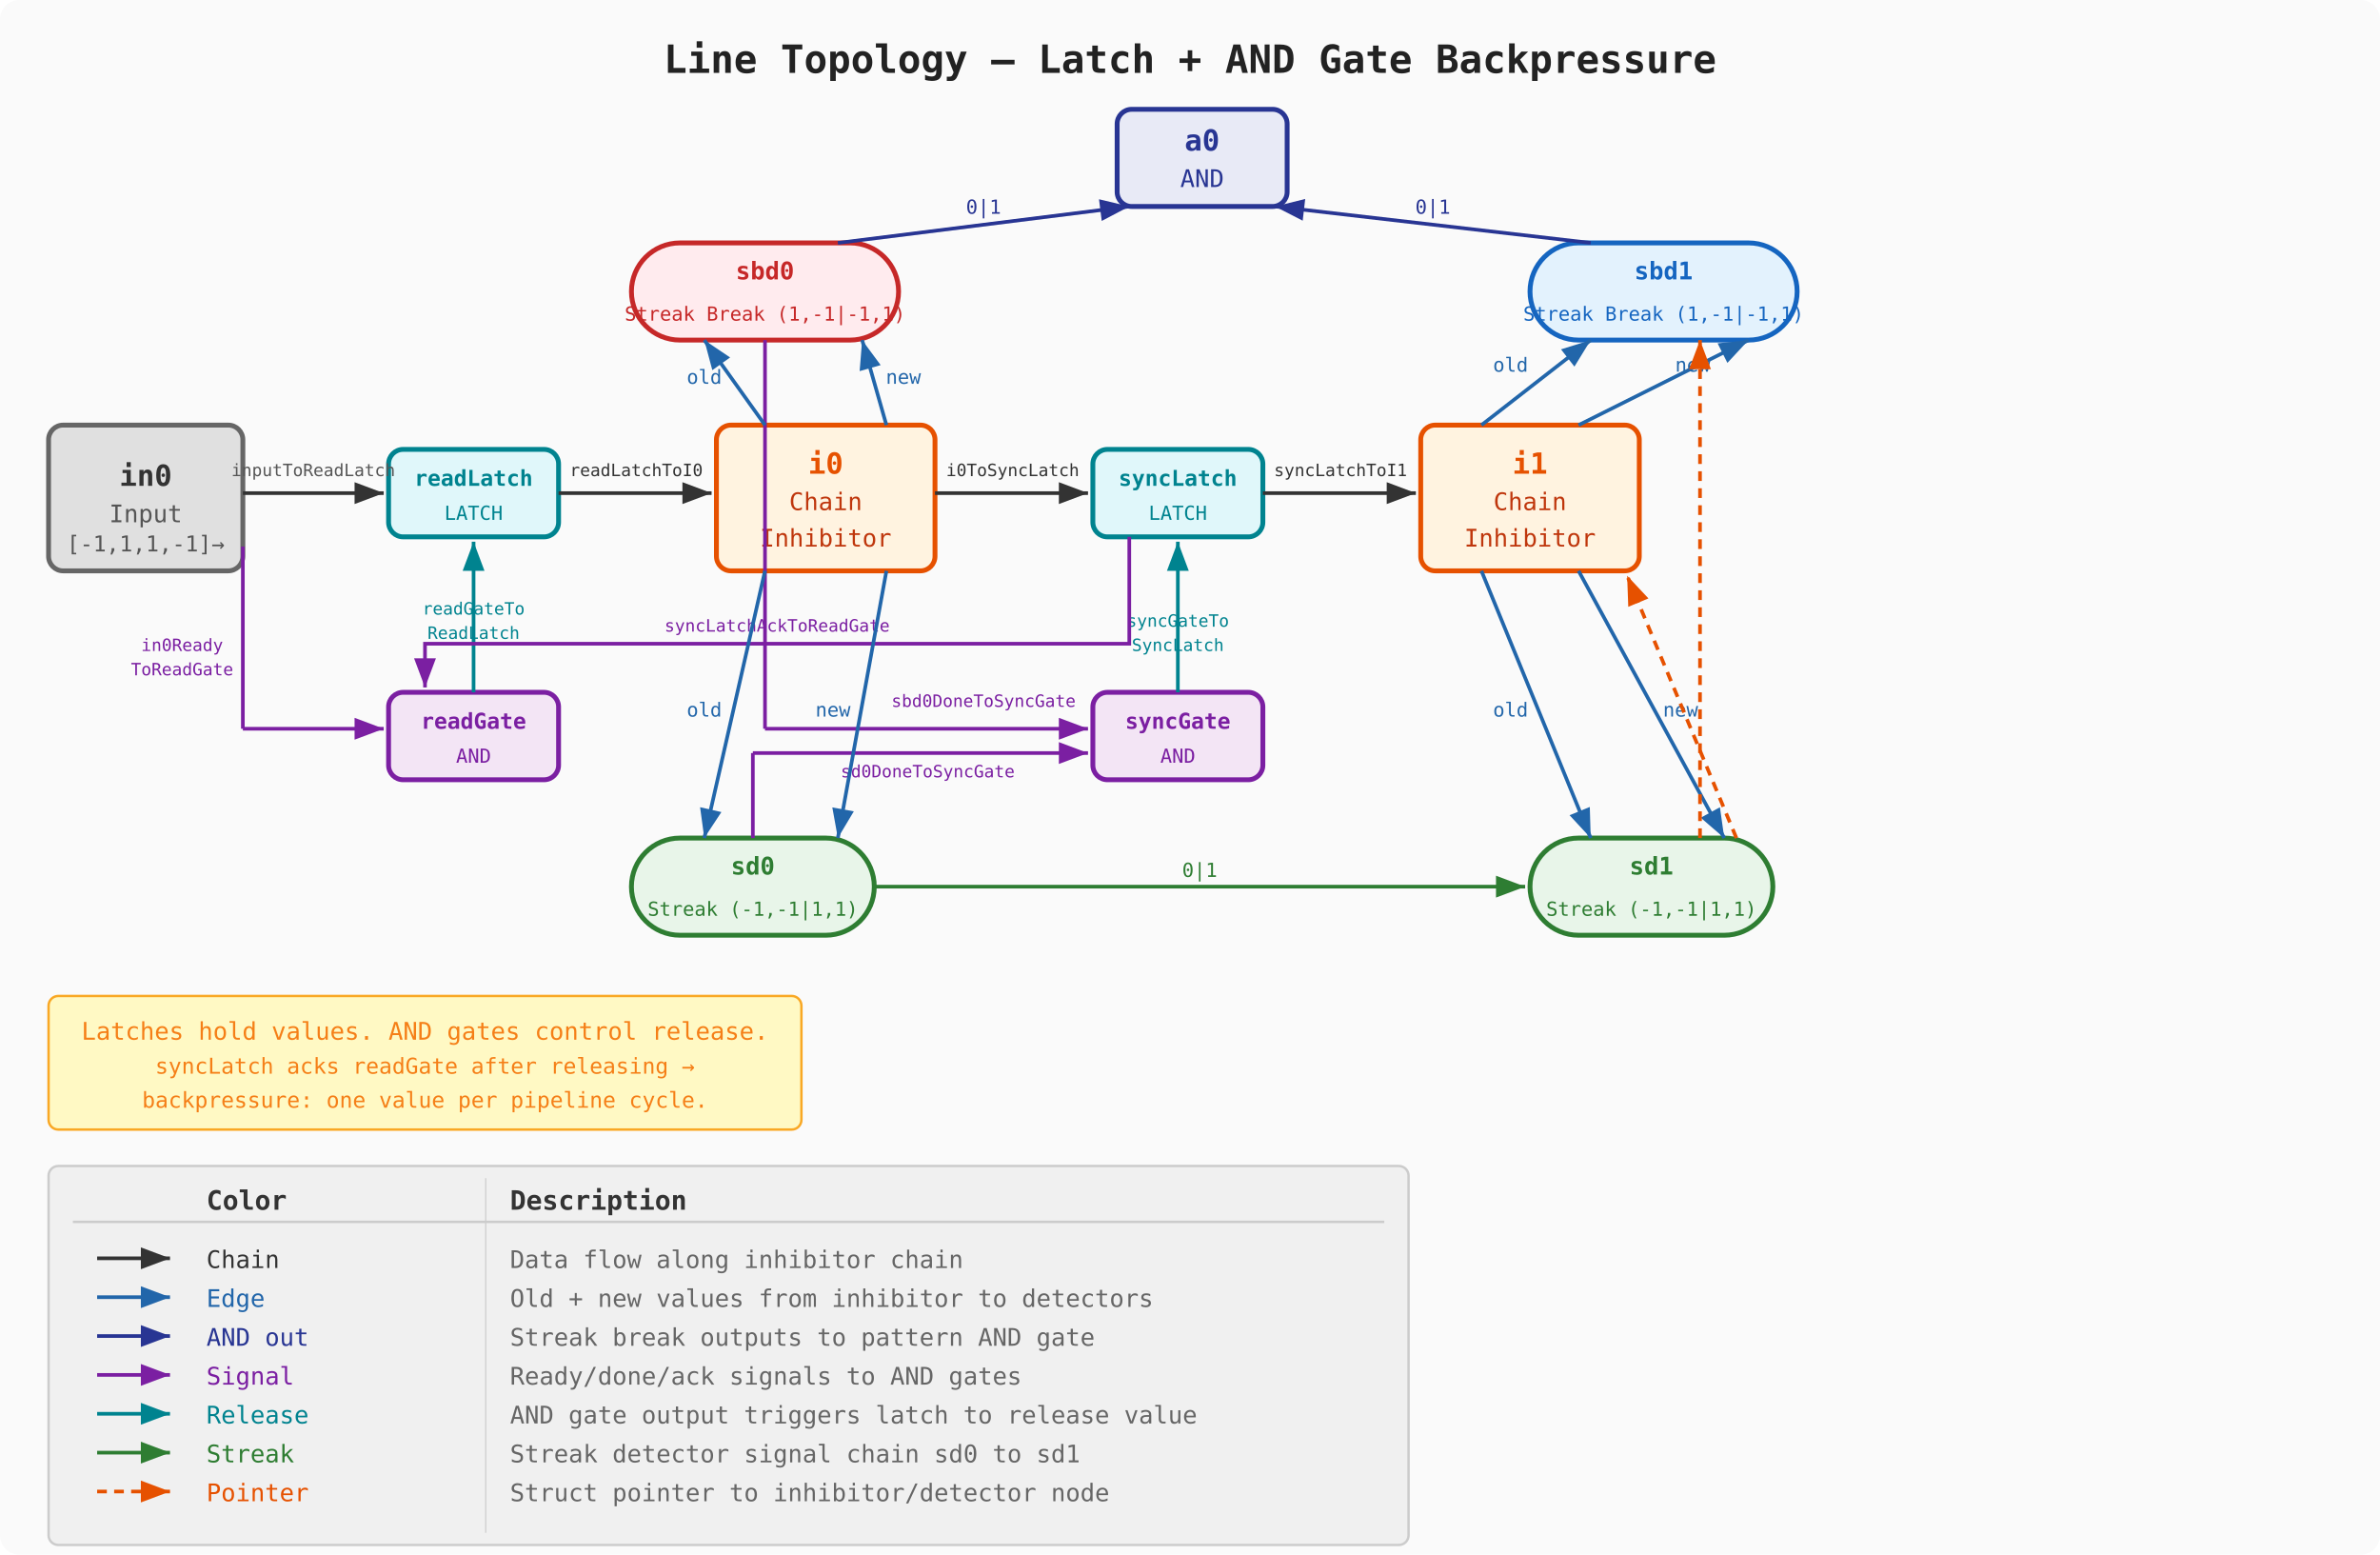
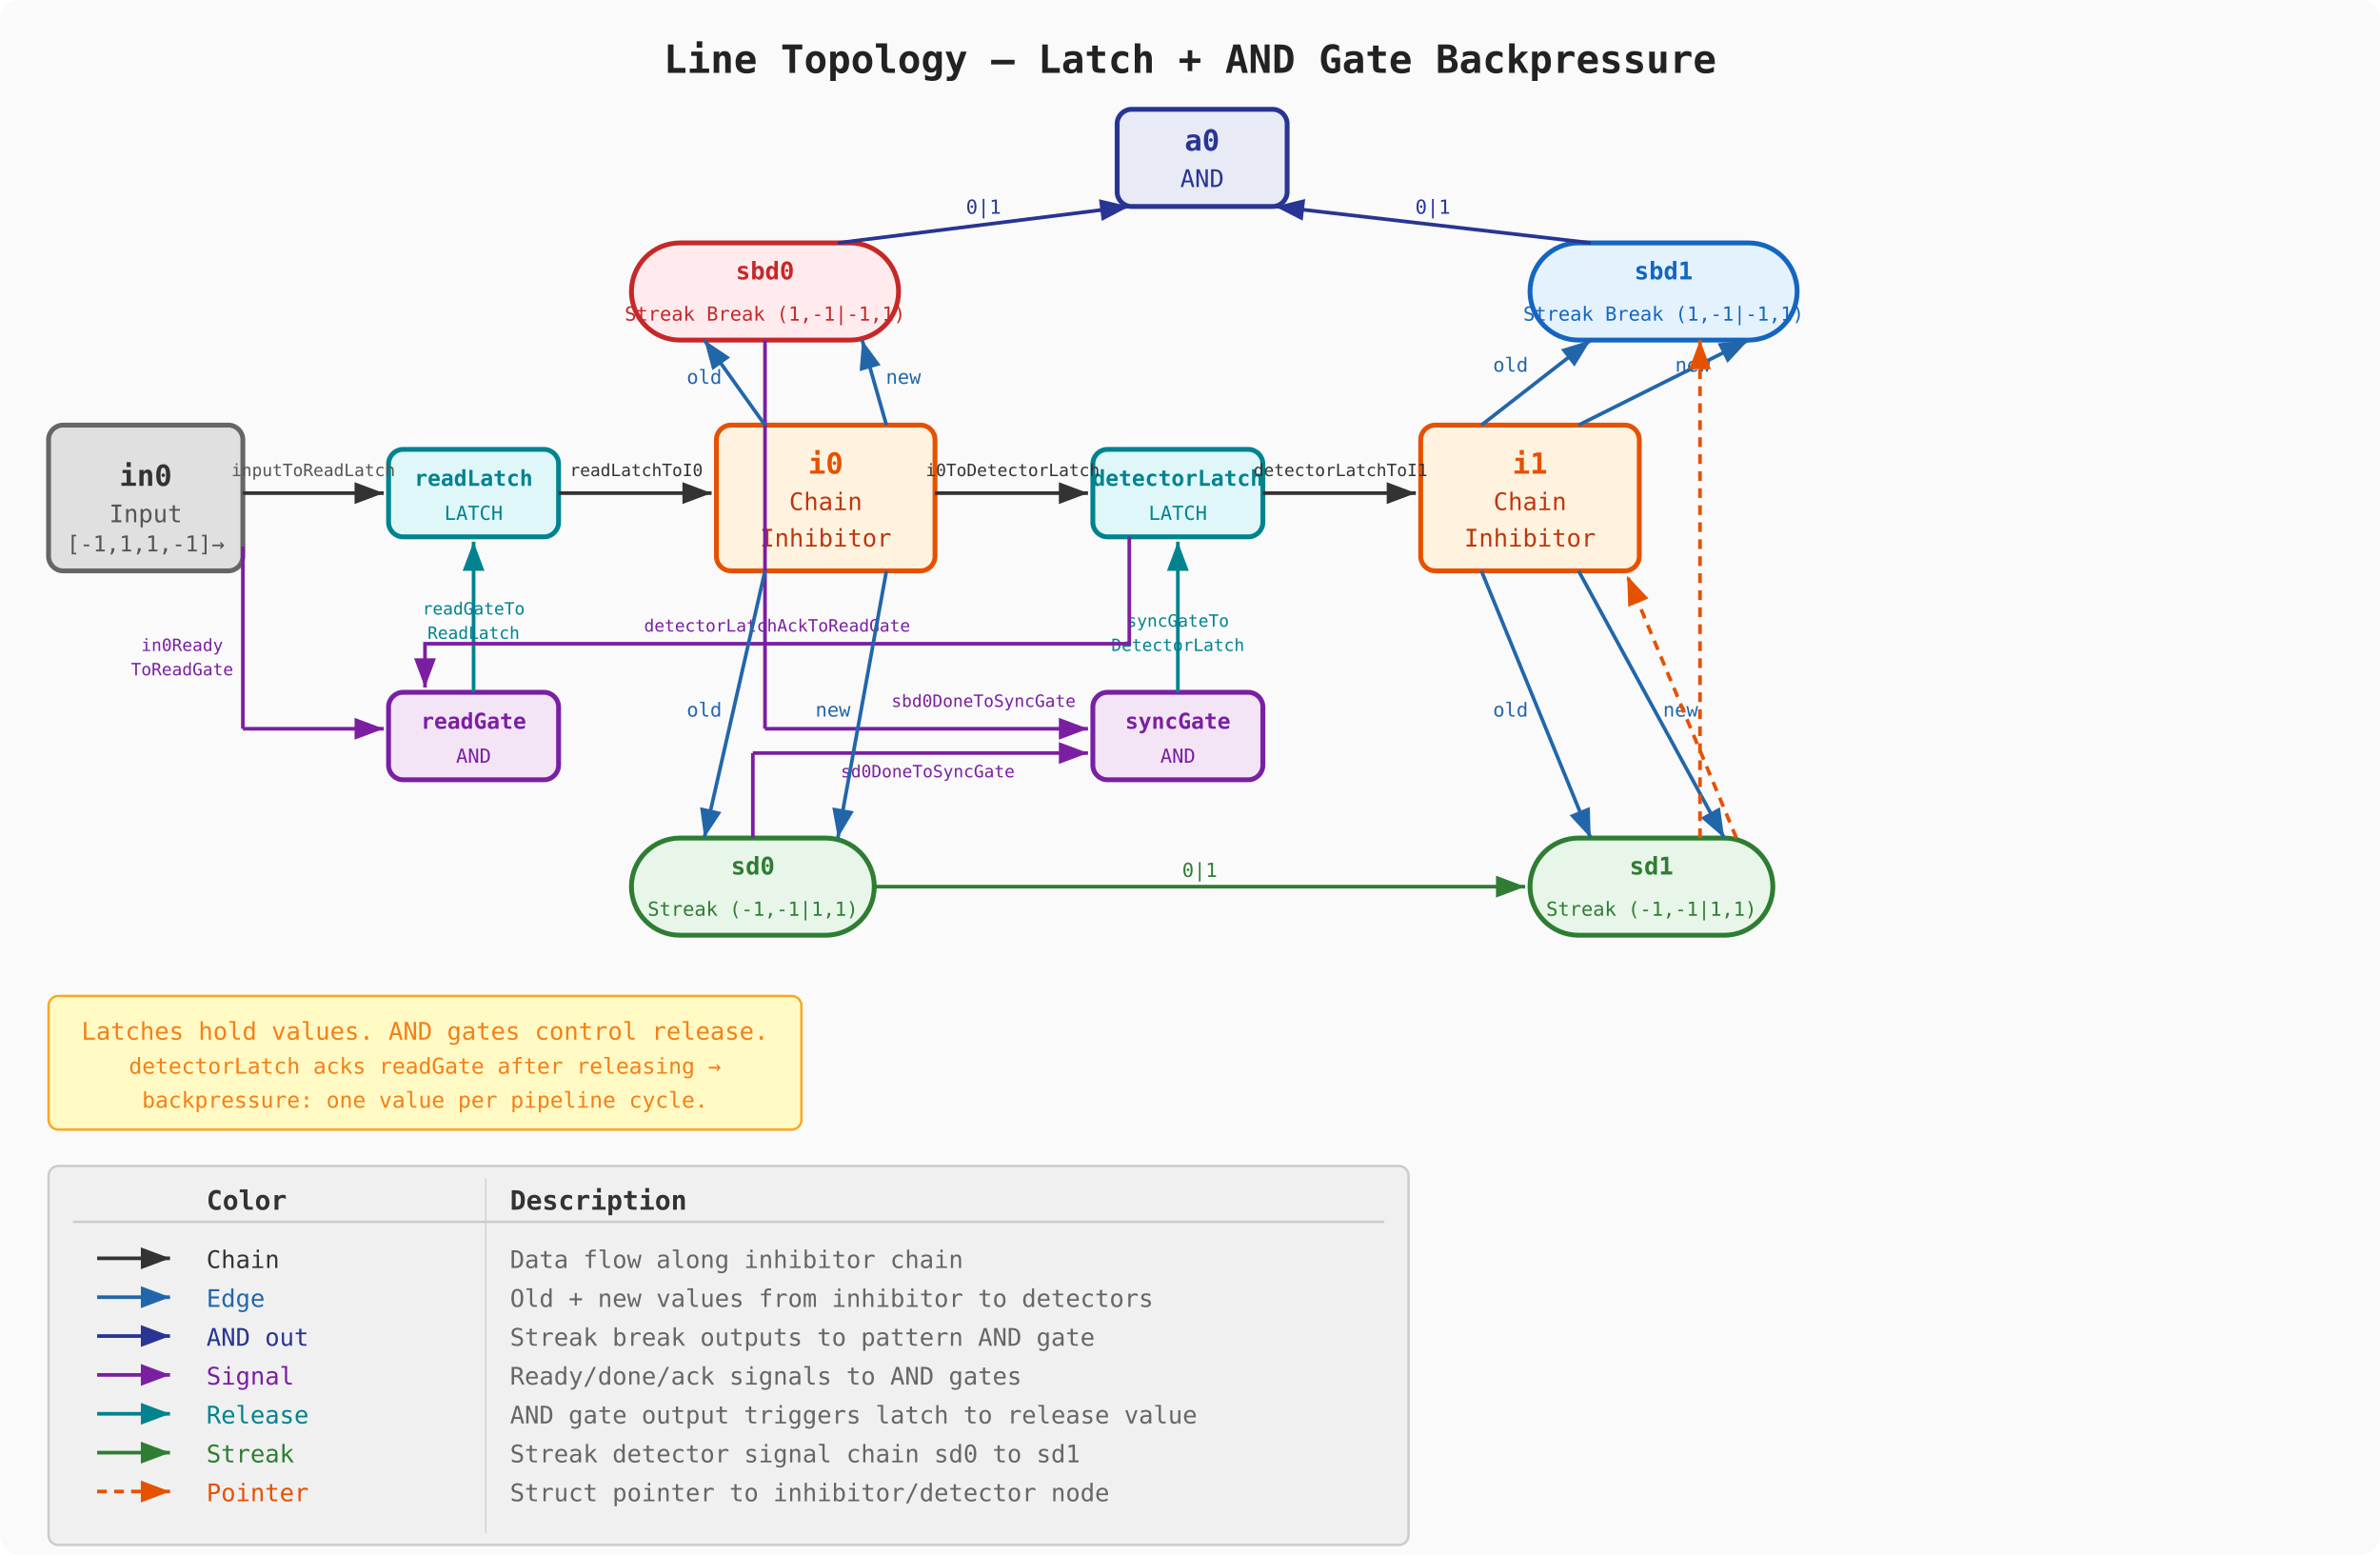
<svg xmlns="http://www.w3.org/2000/svg" viewBox="0 0 980 640" font-family="monospace" font-size="12">
  <defs>
    <marker id="arrow" markerWidth="8" markerHeight="6" refX="8" refY="3" orient="auto">
      <path d="M0,0 L8,3 L0,6" fill="#333" />
    </marker>
    <marker id="arrow-blue" markerWidth="8" markerHeight="6" refX="8" refY="3" orient="auto">
      <path d="M0,0 L8,3 L0,6" fill="#2266aa" />
    </marker>
    <marker id="arrow-indigo" markerWidth="8" markerHeight="6" refX="8" refY="3" orient="auto">
      <path d="M0,0 L8,3 L0,6" fill="#283593" />
    </marker>
    <marker id="arrow-green" markerWidth="8" markerHeight="6" refX="8" refY="3" orient="auto">
      <path d="M0,0 L8,3 L0,6" fill="#2e7d32" />
    </marker>
    <marker id="arrow-orange" markerWidth="8" markerHeight="6" refX="8" refY="3" orient="auto">
      <path d="M0,0 L8,3 L0,6" fill="#e65100" />
    </marker>
    <marker id="arrow-magenta" markerWidth="8" markerHeight="6" refX="8" refY="3" orient="auto">
      <path d="M0,0 L8,3 L0,6" fill="#7b1fa2" />
    </marker>
    <marker id="arrow-teal" markerWidth="8" markerHeight="6" refX="8" refY="3" orient="auto">
      <path d="M0,0 L8,3 L0,6" fill="#00838f" />
    </marker>
  </defs>
  <rect width="980" height="640" fill="#fafafa" rx="8" />
  <text x="490" y="30" text-anchor="middle" font-size="16" font-weight="bold" fill="#222">Line Topology — Latch + AND Gate Backpressure</text>
  <rect x="460" y="45" width="70" height="40" fill="#e8eaf6" stroke="#283593" rx="6" stroke-width="2" />
  <text x="495" y="62" text-anchor="middle" font-weight="bold" fill="#283593">a0</text>
  <text x="495" y="77" text-anchor="middle" font-size="10" fill="#283593">AND</text>
  <rect x="260" y="100" width="110" height="40" fill="#ffebee" stroke="#c62828" rx="20" stroke-width="2" />
  <text x="315" y="115" text-anchor="middle" font-weight="bold" font-size="10" fill="#c62828">sbd0</text>
  <text x="315" y="132" text-anchor="middle" font-size="8" fill="#c62828">Streak Break (1,-1|-1,1)</text>
  <rect x="630" y="100" width="110" height="40" fill="#e3f2fd" stroke="#1565c0" rx="20" stroke-width="2" />
  <text x="685" y="115" text-anchor="middle" font-weight="bold" font-size="10" fill="#1565c0">sbd1</text>
  <text x="685" y="132" text-anchor="middle" font-size="8" fill="#1565c0">Streak Break (1,-1|-1,1)</text>
  <rect x="20" y="175" width="80" height="60" fill="#e0e0e0" stroke="#666" rx="6" stroke-width="2" />
  <text x="60" y="200" text-anchor="middle" font-weight="bold" fill="#333">in0</text>
  <text x="60" y="215" text-anchor="middle" font-size="10" fill="#555">Input</text>
  <text x="60" y="227" text-anchor="middle" font-size="9" fill="#555">[-1,1,1,-1]→</text>
  <rect x="160" y="185" width="70" height="36" fill="#e0f7fa" stroke="#00838f" rx="6" stroke-width="2" />
  <text x="195" y="200" text-anchor="middle" font-weight="bold" font-size="9" fill="#00838f">readLatch</text>
  <text x="195" y="214" text-anchor="middle" font-size="8" fill="#00838f">LATCH</text>
  <rect x="295" y="175" width="90" height="60" fill="#fff3e0" stroke="#e65100" rx="6" stroke-width="2" />
  <text x="340" y="195" text-anchor="middle" font-weight="bold" fill="#e65100">i0</text>
  <text x="340" y="210" text-anchor="middle" font-size="10" fill="#bf360c">Chain</text>
  <text x="340" y="225" text-anchor="middle" font-size="10" fill="#bf360c">Inhibitor</text>
  <rect x="450" y="185" width="70" height="36" fill="#e0f7fa" stroke="#00838f" rx="6" stroke-width="2" />
-   <text x="485" y="200" text-anchor="middle" font-weight="bold" font-size="9" fill="#00838f">syncLatch</text>
+   <text x="485" y="200" text-anchor="middle" font-weight="bold" font-size="9" fill="#00838f">detectorLatch</text>
  <text x="485" y="214" text-anchor="middle" font-size="8" fill="#00838f">LATCH</text>
  <rect x="585" y="175" width="90" height="60" fill="#fff3e0" stroke="#e65100" rx="6" stroke-width="2" />
  <text x="630" y="195" text-anchor="middle" font-weight="bold" fill="#e65100">i1</text>
  <text x="630" y="210" text-anchor="middle" font-size="10" fill="#bf360c">Chain</text>
  <text x="630" y="225" text-anchor="middle" font-size="10" fill="#bf360c">Inhibitor</text>
  <rect x="160" y="285" width="70" height="36" fill="#f3e5f5" stroke="#7b1fa2" rx="6" stroke-width="2" />
  <text x="195" y="300" text-anchor="middle" font-weight="bold" font-size="9" fill="#7b1fa2">readGate</text>
  <text x="195" y="314" text-anchor="middle" font-size="8" fill="#7b1fa2">AND</text>
  <rect x="450" y="285" width="70" height="36" fill="#f3e5f5" stroke="#7b1fa2" rx="6" stroke-width="2" />
  <text x="485" y="300" text-anchor="middle" font-weight="bold" font-size="9" fill="#7b1fa2">syncGate</text>
  <text x="485" y="314" text-anchor="middle" font-size="8" fill="#7b1fa2">AND</text>
  <rect x="260" y="345" width="100" height="40" fill="#e8f5e9" stroke="#2e7d32" rx="20" stroke-width="2" />
  <text x="310" y="360" text-anchor="middle" font-weight="bold" font-size="10" fill="#2e7d32">sd0</text>
  <text x="310" y="377" text-anchor="middle" font-size="8" fill="#2e7d32">Streak (-1,-1|1,1)</text>
  <rect x="630" y="345" width="100" height="40" fill="#e8f5e9" stroke="#2e7d32" rx="20" stroke-width="2" />
  <text x="680" y="360" text-anchor="middle" font-weight="bold" font-size="10" fill="#2e7d32">sd1</text>
  <text x="680" y="377" text-anchor="middle" font-size="8" fill="#2e7d32">Streak (-1,-1|1,1)</text>
  <line x1="100" y1="203" x2="158" y2="203" stroke="#333" stroke-width="1.5" marker-end="url(#arrow)" />
  <text x="129" y="196" text-anchor="middle" font-size="7" fill="#555">inputToReadLatch</text>
  <line x1="230" y1="203" x2="293" y2="203" stroke="#333" stroke-width="1.5" marker-end="url(#arrow)" />
  <text x="262" y="196" text-anchor="middle" font-size="7" fill="#333">readLatchToI0</text>
  <line x1="385" y1="203" x2="448" y2="203" stroke="#333" stroke-width="1.5" marker-end="url(#arrow)" />
-   <text x="417" y="196" text-anchor="middle" font-size="7" fill="#333">i0ToSyncLatch</text>
+   <text x="417" y="196" text-anchor="middle" font-size="7" fill="#333">i0ToDetectorLatch</text>
  <line x1="520" y1="203" x2="583" y2="203" stroke="#333" stroke-width="1.5" marker-end="url(#arrow)" />
-   <text x="552" y="196" text-anchor="middle" font-size="7" fill="#333">syncLatchToI1</text>
+   <text x="552" y="196" text-anchor="middle" font-size="7" fill="#333">detectorLatchToI1</text>
  <line x1="100" y1="225" x2="100" y2="300" stroke="#7b1fa2" stroke-width="1.5" />
  <line x1="100" y1="300" x2="158" y2="300" stroke="#7b1fa2" stroke-width="1.5" marker-end="url(#arrow-magenta)" />
  <text x="75" y="268" text-anchor="middle" font-size="7" fill="#7b1fa2">in0Ready</text>
  <text x="75" y="278" text-anchor="middle" font-size="7" fill="#7b1fa2">ToReadGate</text>
  <line x1="195" y1="285" x2="195" y2="223" stroke="#00838f" stroke-width="1.5" marker-end="url(#arrow-teal)" />
  <text x="195" y="253" text-anchor="middle" font-size="7" fill="#00838f">readGateTo</text>
  <text x="195" y="263" text-anchor="middle" font-size="7" fill="#00838f">ReadLatch</text>
  <line x1="485" y1="285" x2="485" y2="223" stroke="#00838f" stroke-width="1.5" marker-end="url(#arrow-teal)" />
  <text x="485" y="258" text-anchor="middle" font-size="7" fill="#00838f">syncGateTo</text>
-   <text x="485" y="268" text-anchor="middle" font-size="7" fill="#00838f">SyncLatch</text>
+   <text x="485" y="268" text-anchor="middle" font-size="7" fill="#00838f">DetectorLatch</text>
  <path d="M465,221 L465,265 L175,265 L175,283" fill="none" stroke="#7b1fa2" stroke-width="1.5" marker-end="url(#arrow-magenta)" />
-   <text x="320" y="260" text-anchor="middle" font-size="7" fill="#7b1fa2">syncLatchAckToReadGate</text>
+   <text x="320" y="260" text-anchor="middle" font-size="7" fill="#7b1fa2">detectorLatchAckToReadGate</text>
  <line x1="315" y1="140" x2="315" y2="300" stroke="#7b1fa2" stroke-width="1.5" />
  <line x1="315" y1="300" x2="448" y2="300" stroke="#7b1fa2" stroke-width="1.5" marker-end="url(#arrow-magenta)" />
  <text x="405" y="291" text-anchor="middle" font-size="7" fill="#7b1fa2">sbd0DoneToSyncGate</text>
  <line x1="310" y1="345" x2="310" y2="310" stroke="#7b1fa2" stroke-width="1.5" />
  <line x1="310" y1="310" x2="448" y2="310" stroke="#7b1fa2" stroke-width="1.5" marker-end="url(#arrow-magenta)" />
  <text x="382" y="320" text-anchor="middle" font-size="7" fill="#7b1fa2">sd0DoneToSyncGate</text>
  <line x1="315" y1="175" x2="290" y2="140" stroke="#2266aa" stroke-width="1.5" marker-end="url(#arrow-blue)" />
  <text x="290" y="158" text-anchor="middle" font-size="8" fill="#2266aa">old</text>
  <line x1="365" y1="175" x2="355" y2="140" stroke="#2266aa" stroke-width="1.5" marker-end="url(#arrow-blue)" />
  <text x="372" y="158" text-anchor="middle" font-size="8" fill="#2266aa">new</text>
  <line x1="315" y1="235" x2="290" y2="345" stroke="#2266aa" stroke-width="1.5" marker-end="url(#arrow-blue)" />
  <text x="290" y="295" text-anchor="middle" font-size="8" fill="#2266aa">old</text>
  <line x1="365" y1="235" x2="345" y2="345" stroke="#2266aa" stroke-width="1.5" marker-end="url(#arrow-blue)" />
  <text x="343" y="295" text-anchor="middle" font-size="8" fill="#2266aa">new</text>
  <line x1="610" y1="175" x2="655" y2="140" stroke="#2266aa" stroke-width="1.5" marker-end="url(#arrow-blue)" />
  <text x="622" y="153" text-anchor="middle" font-size="8" fill="#2266aa">old</text>
  <line x1="650" y1="175" x2="720" y2="140" stroke="#2266aa" stroke-width="1.5" marker-end="url(#arrow-blue)" />
  <text x="697" y="153" text-anchor="middle" font-size="8" fill="#2266aa">new</text>
  <line x1="610" y1="235" x2="655" y2="345" stroke="#2266aa" stroke-width="1.5" marker-end="url(#arrow-blue)" />
  <text x="622" y="295" text-anchor="middle" font-size="8" fill="#2266aa">old</text>
  <line x1="650" y1="235" x2="710" y2="345" stroke="#2266aa" stroke-width="1.5" marker-end="url(#arrow-blue)" />
  <text x="692" y="295" text-anchor="middle" font-size="8" fill="#2266aa">new</text>
  <line x1="345" y1="100" x2="465" y2="85" stroke="#283593" stroke-width="1.5" marker-end="url(#arrow-indigo)" />
  <text x="405" y="88" text-anchor="middle" font-size="8" fill="#283593">0|1</text>
  <line x1="655" y1="100" x2="525" y2="85" stroke="#283593" stroke-width="1.5" marker-end="url(#arrow-indigo)" />
  <text x="590" y="88" text-anchor="middle" font-size="8" fill="#283593">0|1</text>
  <line x1="360" y1="365" x2="628" y2="365" stroke="#2e7d32" stroke-width="1.5" marker-end="url(#arrow-green)" />
  <text x="494" y="361" text-anchor="middle" font-size="8" fill="#2e7d32">0|1</text>
  <line x1="715" y1="345" x2="670" y2="237" stroke="#e65100" stroke-width="1.5" stroke-dasharray="4,3" marker-end="url(#arrow-orange)" />
  <line x1="700" y1="345" x2="700" y2="140" stroke="#e65100" stroke-width="1.5" stroke-dasharray="4,3" marker-end="url(#arrow-orange)" />
  <rect x="20" y="410" width="310" height="55" fill="#fff9c4" stroke="#f9a825" rx="4" />
  <text x="175" y="428" text-anchor="middle" font-size="10" fill="#f57f17">Latches hold values. AND gates control release.</text>
-   <text x="175" y="442" text-anchor="middle" font-size="9" fill="#f57f17">syncLatch acks readGate after releasing →</text>
+   <text x="175" y="442" text-anchor="middle" font-size="9" fill="#f57f17">detectorLatch acks readGate after releasing →</text>
  <text x="175" y="456" text-anchor="middle" font-size="9" fill="#f57f17">backpressure: one value per pipeline cycle.</text>
  <rect x="20" y="480" width="560" height="156" fill="#f0f0f0" rx="4" stroke="#ccc" />
  <text x="85" y="498" text-anchor="start" font-weight="bold" fill="#333" font-size="11">Color</text>
  <text x="210" y="498" text-anchor="start" font-weight="bold" fill="#333" font-size="11">Description</text>
  <line x1="30" y1="503" x2="570" y2="503" stroke="#ccc" stroke-width="1" />
  <line x1="200" y1="485" x2="200" y2="631" stroke="#ccc" stroke-width="0.5" />
  <line x1="40" y1="518" x2="70" y2="518" stroke="#333" stroke-width="1.5" marker-end="url(#arrow)" />
  <text x="85" y="522" text-anchor="start" fill="#333" font-size="10">Chain</text>
  <text x="210" y="522" text-anchor="start" fill="#666" font-size="10">Data flow along inhibitor chain</text>
  <line x1="40" y1="534" x2="70" y2="534" stroke="#2266aa" stroke-width="1.5" marker-end="url(#arrow-blue)" />
  <text x="85" y="538" text-anchor="start" fill="#2266aa" font-size="10">Edge</text>
  <text x="210" y="538" text-anchor="start" fill="#666" font-size="10">Old + new values from inhibitor to detectors</text>
  <line x1="40" y1="550" x2="70" y2="550" stroke="#283593" stroke-width="1.5" marker-end="url(#arrow-indigo)" />
  <text x="85" y="554" text-anchor="start" fill="#283593" font-size="10">AND out</text>
  <text x="210" y="554" text-anchor="start" fill="#666" font-size="10">Streak break outputs to pattern AND gate</text>
  <line x1="40" y1="566" x2="70" y2="566" stroke="#7b1fa2" stroke-width="1.5" marker-end="url(#arrow-magenta)" />
  <text x="85" y="570" text-anchor="start" fill="#7b1fa2" font-size="10">Signal</text>
  <text x="210" y="570" text-anchor="start" fill="#666" font-size="10">Ready/done/ack signals to AND gates</text>
  <line x1="40" y1="582" x2="70" y2="582" stroke="#00838f" stroke-width="1.5" marker-end="url(#arrow-teal)" />
  <text x="85" y="586" text-anchor="start" fill="#00838f" font-size="10">Release</text>
  <text x="210" y="586" text-anchor="start" fill="#666" font-size="10">AND gate output triggers latch to release value</text>
  <line x1="40" y1="598" x2="70" y2="598" stroke="#2e7d32" stroke-width="1.5" marker-end="url(#arrow-green)" />
  <text x="85" y="602" text-anchor="start" fill="#2e7d32" font-size="10">Streak</text>
  <text x="210" y="602" text-anchor="start" fill="#666" font-size="10">Streak detector signal chain sd0 to sd1</text>
  <line x1="40" y1="614" x2="70" y2="614" stroke="#e65100" stroke-width="1.5" stroke-dasharray="4,3" marker-end="url(#arrow-orange)" />
  <text x="85" y="618" text-anchor="start" fill="#e65100" font-size="10">Pointer</text>
  <text x="210" y="618" text-anchor="start" fill="#666" font-size="10">Struct pointer to inhibitor/detector node</text>
</svg>
